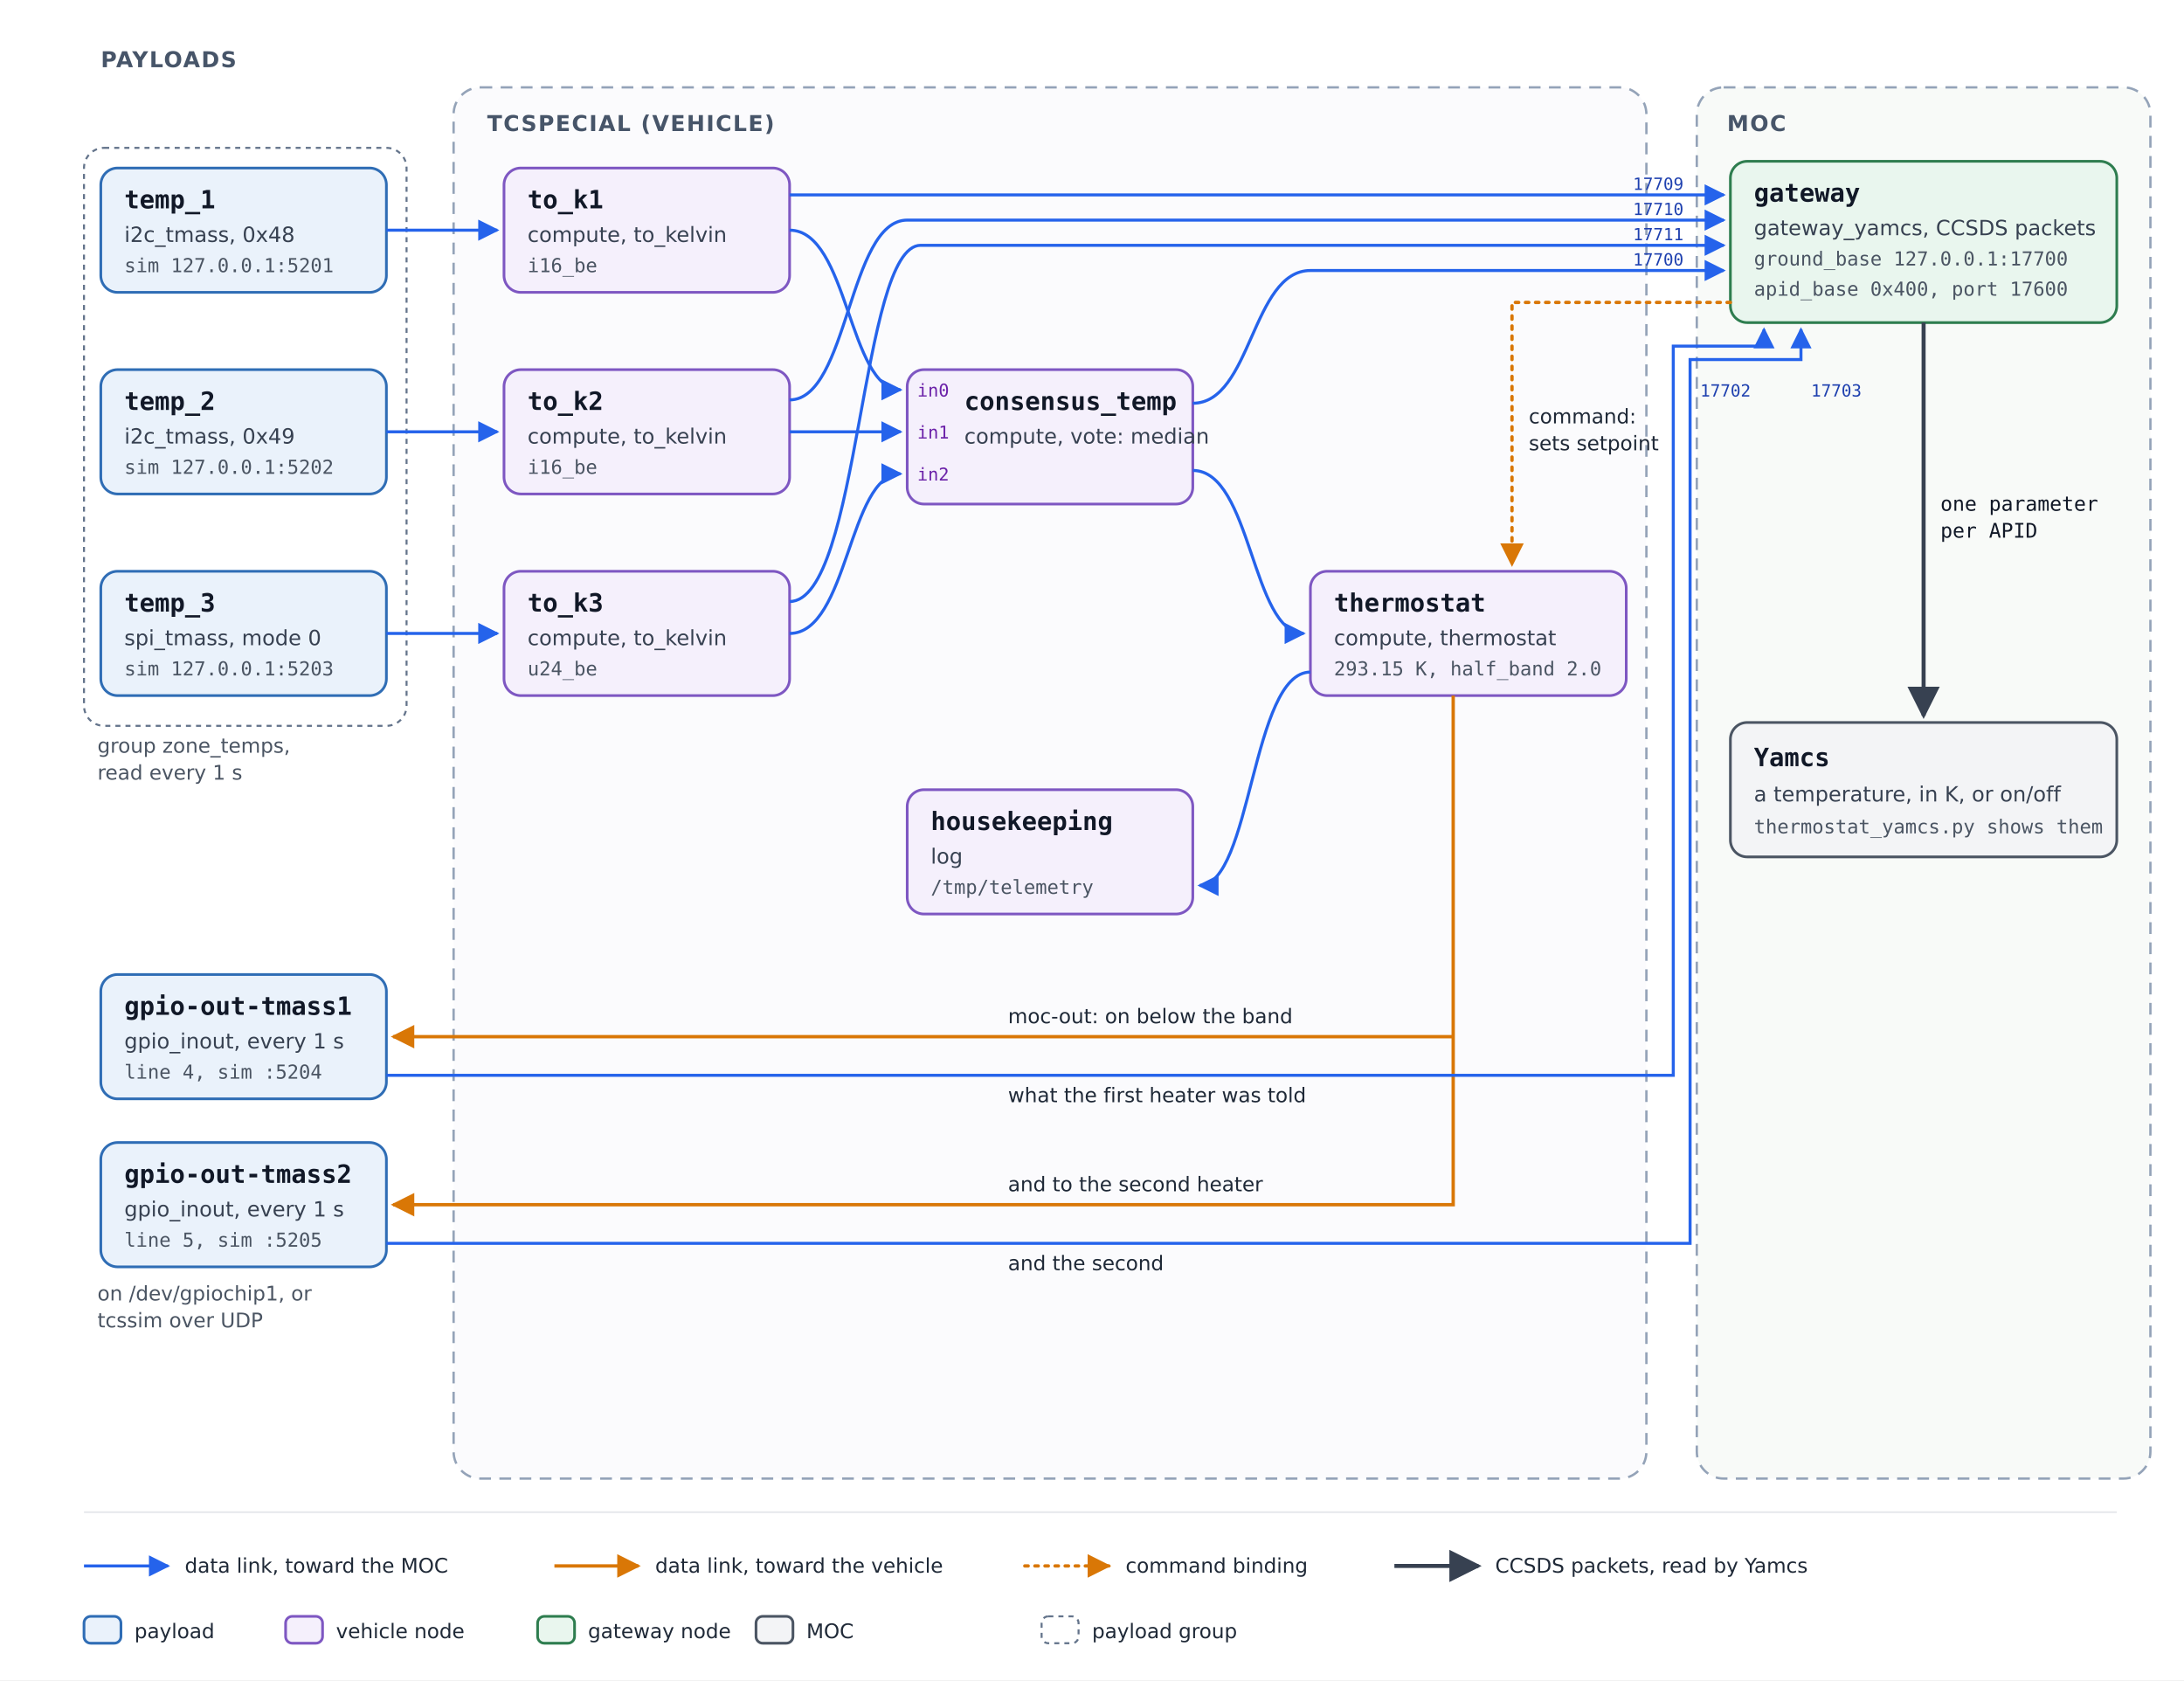
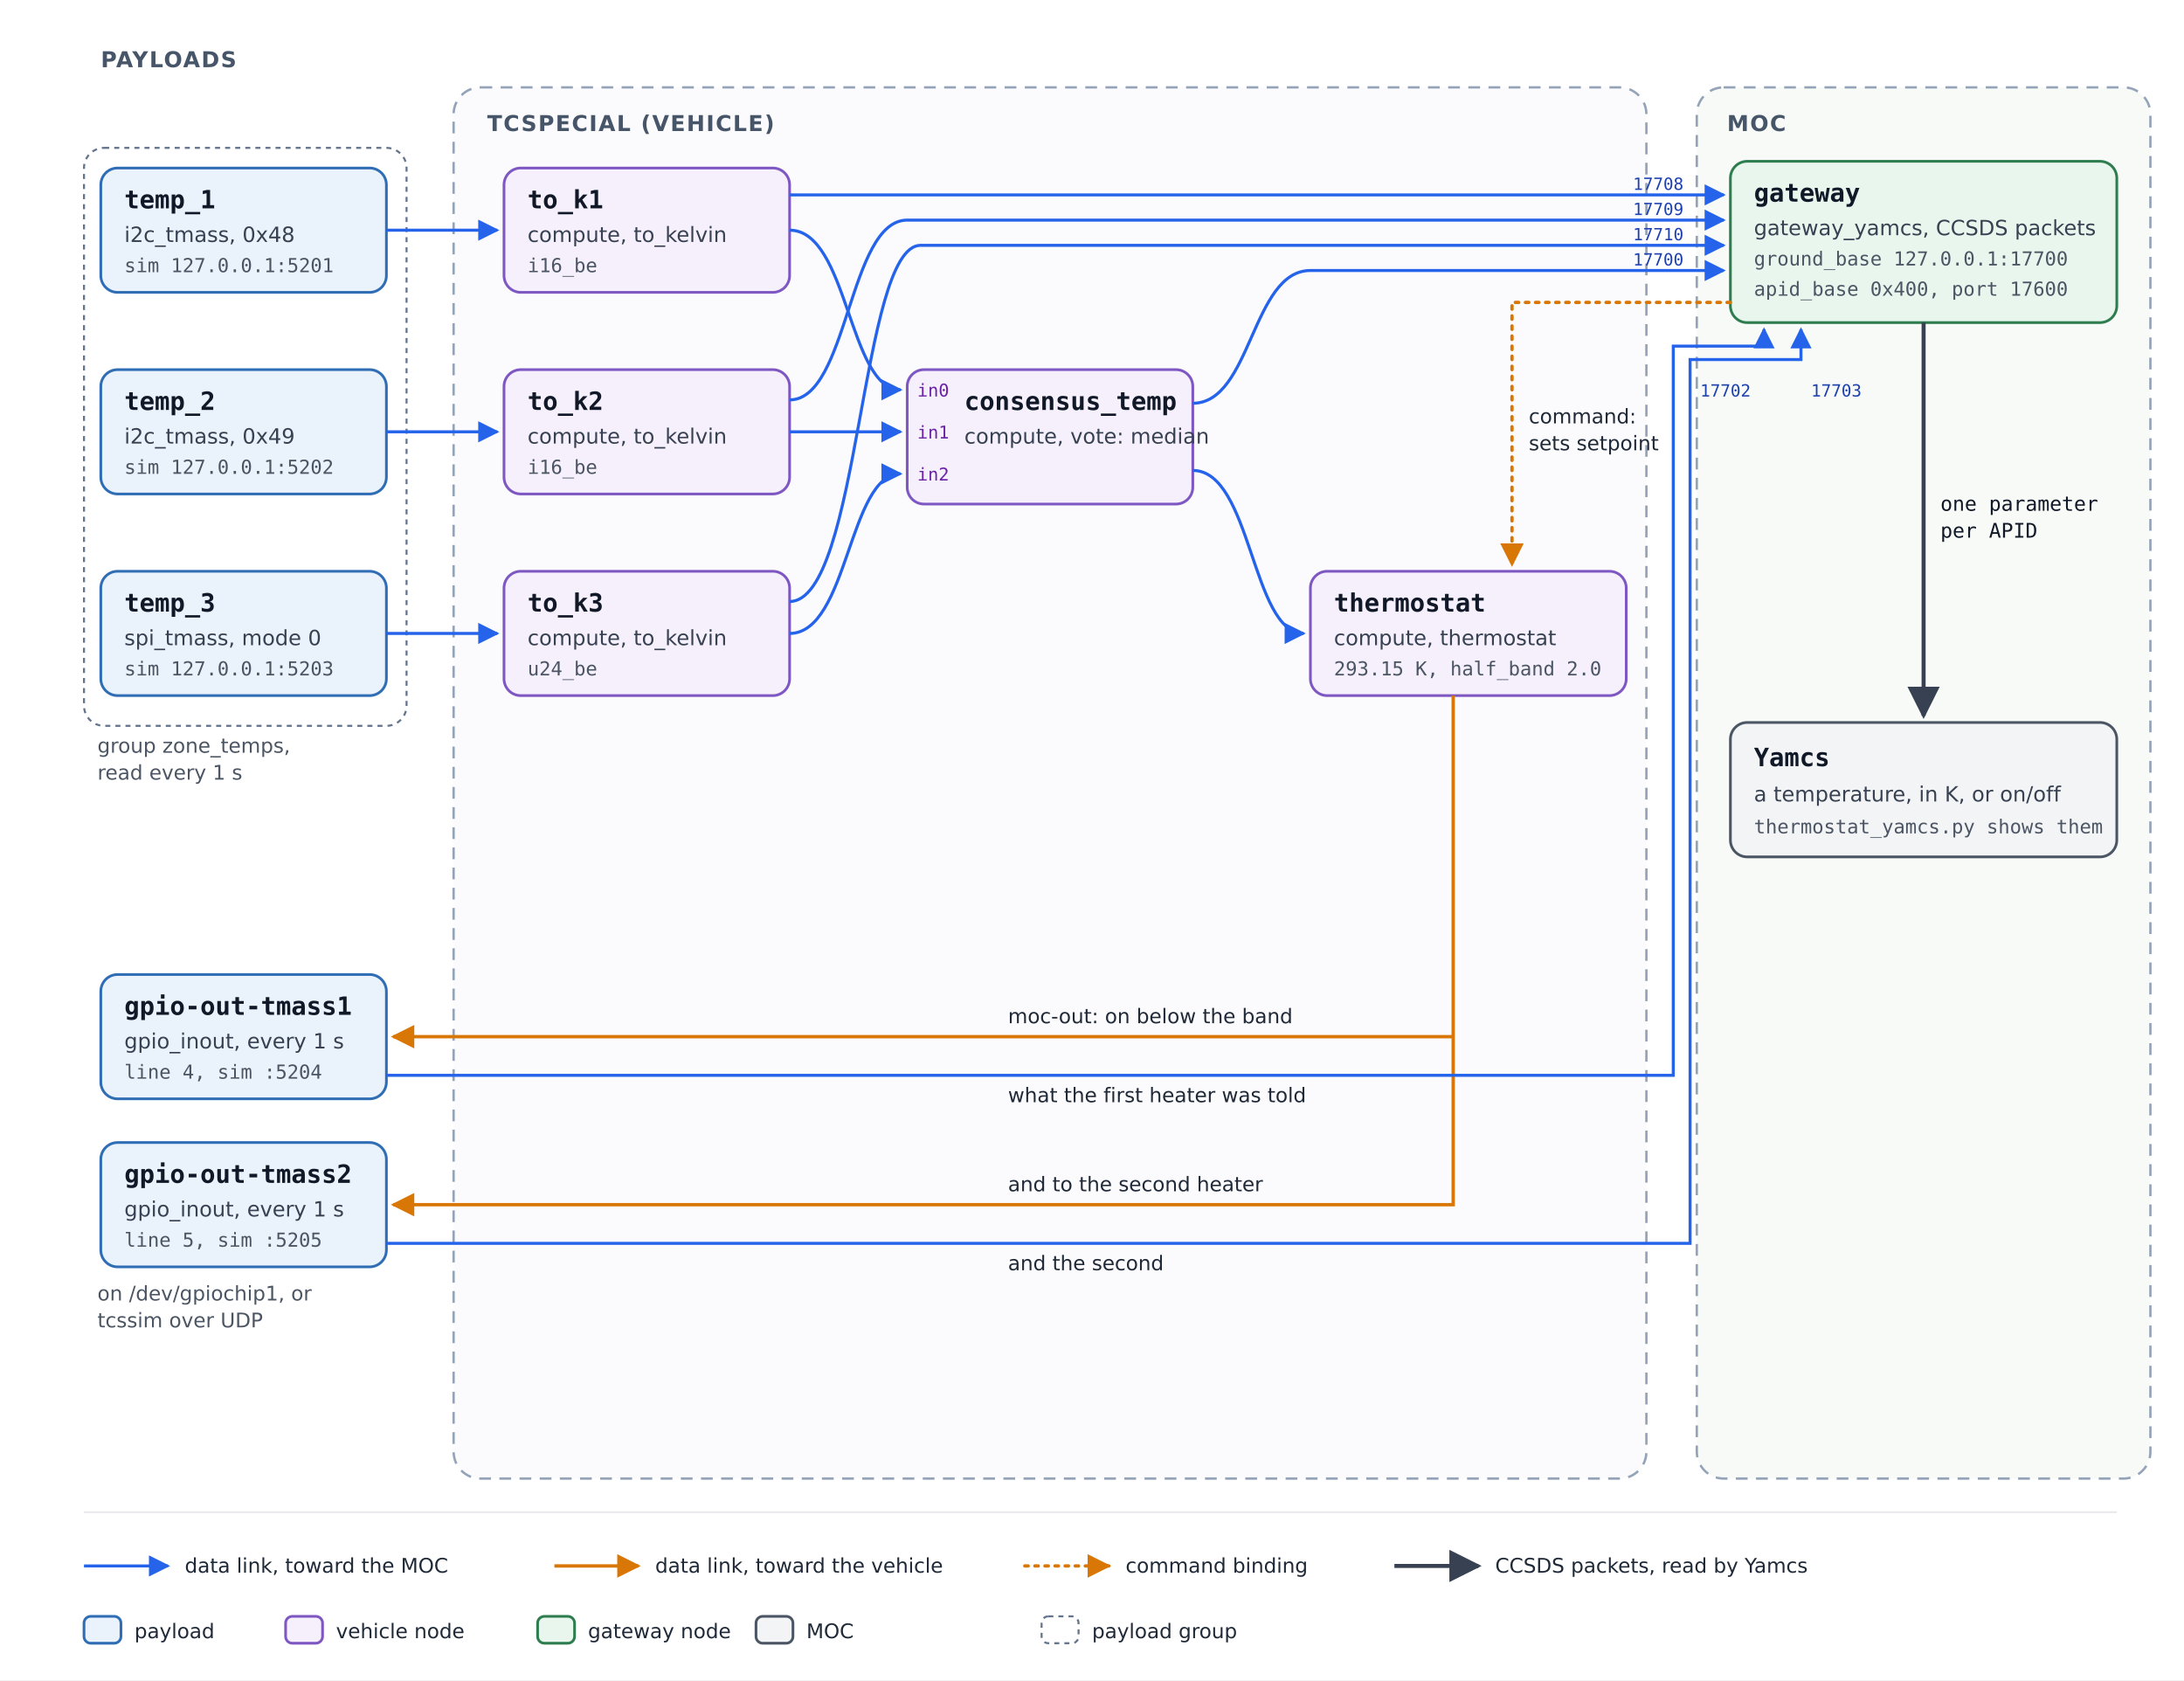
<svg xmlns="http://www.w3.org/2000/svg" width="1300" height="1000" viewBox="0 0 1300 1000" role="img" aria-labelledby="title desc">
  <defs>
    <style>
      text { font-family: "DejaVu Sans", Helvetica, Arial, sans-serif; fill: #111827; }
      .name { font-family: "DejaVu Sans Mono", Menlo, Consolas, monospace; font-size: 15px; font-weight: bold; }
      .kind { font-size: 12.5px; fill: #374151; }
      .detail { font-family: "DejaVu Sans Mono", Menlo, Consolas, monospace; font-size: 11.5px; fill: #4b5563; }
      .port { font-family: "DejaVu Sans Mono", Menlo, Consolas, monospace; font-size: 10.5px; fill: #6b21a8; }
      .heading { font-size: 13px; font-weight: bold; fill: #475569; letter-spacing: 0.06em; }
      .label { font-size: 12px; fill: #1f2937; }
      .note { font-size: 12px; fill: #4b5563; }
      .payload { fill: #eaf2fb; stroke: #2f6db5; stroke-width: 1.6; }
      .vehicle { fill: #f5f0fc; stroke: #7e57c2; stroke-width: 1.6; }
      .gateway { fill: #e9f6ee; stroke: #2e7d4f; stroke-width: 1.6; }
      .ground { fill: #f3f4f6; stroke: #4b5563; stroke-width: 1.6; }
      .groundside { fill: #f8faf8; stroke: #94a3b8; stroke-width: 1.4; stroke-dasharray: 7 5; }
      .call { fill: none; stroke: #374151; stroke-width: 2.4; }
      .code { font-family: "DejaVu Sans Mono", Menlo, Consolas, monospace; font-size: 12px; fill: #111827; }
      .portno { font-family: "DejaVu Sans Mono", Menlo, Consolas, monospace; font-size: 10px; fill: #1e40af; }
      .boundary { fill: #fbfbfd; stroke: #94a3b8; stroke-width: 1.4; stroke-dasharray: 7 5; }
      .group { fill: none; stroke: #64748b; stroke-width: 1.2; stroke-dasharray: 3 3; }
      .groundward { fill: none; stroke: #2563eb; stroke-width: 1.8; }
      .vehicleward { fill: none; stroke: #d97706; stroke-width: 2; }
      .command { fill: none; stroke: #d97706; stroke-width: 2; stroke-dasharray: 2 4; stroke-linecap: round; }
    </style>
    <marker id="arrow-blue" viewBox="0 0 10 10" refX="9" refY="5" markerWidth="7" markerHeight="7" orient="auto-start-reverse">
      <path d="M0,0 L10,5 L0,10 z" fill="#2563eb" />
    </marker>
    <marker id="arrow-orange" viewBox="0 0 10 10" refX="9" refY="5" markerWidth="7" markerHeight="7" orient="auto-start-reverse">
      <path d="M0,0 L10,5 L0,10 z" fill="#d97706" />
    </marker>
    <marker id="arrow-call" viewBox="0 0 10 10" refX="9" refY="5" markerWidth="8" markerHeight="8" orient="auto-start-reverse">
      <path d="M0,0 L10,5 L0,10 z" fill="#374151" />
    </marker>
  </defs>
  <rect width="1300" height="1000" fill="#ffffff" />
  <text class="heading" x="60" y="40">PAYLOADS</text>
  <rect class="boundary" x="270" y="52" width="710" height="828" rx="16" />
  <text class="heading" x="290" y="78">TCSPECIAL (VEHICLE)</text>
  <rect class="group" x="50" y="88" width="192" height="344" rx="12" />
  <text class="note" x="58" y="448">group zone_temps,</text>
  <text class="note" x="58" y="464">read every 1 s</text>
  <rect class="payload" x="60" y="100" width="170" height="74" rx="10" />
  <text class="name" x="74" y="124">temp_1</text>
  <text class="kind" x="74" y="144">i2c_tmass, 0x48</text>
  <text class="detail" x="74" y="162">sim 127.0.0.1:5201</text>
  <rect class="payload" x="60" y="220" width="170" height="74" rx="10" />
  <text class="name" x="74" y="244">temp_2</text>
  <text class="kind" x="74" y="264">i2c_tmass, 0x49</text>
  <text class="detail" x="74" y="282">sim 127.0.0.1:5202</text>
  <rect class="payload" x="60" y="340" width="170" height="74" rx="10" />
  <text class="name" x="74" y="364">temp_3</text>
  <text class="kind" x="74" y="384">spi_tmass, mode 0</text>
  <text class="detail" x="74" y="402">sim 127.0.0.1:5203</text>
  <rect class="payload" x="60" y="580" width="170" height="74" rx="10" />
  <text class="name" x="74" y="604">gpio-out-tmass1</text>
  <text class="kind" x="74" y="624">gpio_inout, every 1 s</text>
  <text class="detail" x="74" y="642">line 4, sim :5204</text>
  <rect class="payload" x="60" y="680" width="170" height="74" rx="10" />
  <text class="name" x="74" y="704">gpio-out-tmass2</text>
  <text class="kind" x="74" y="724">gpio_inout, every 1 s</text>
  <text class="detail" x="74" y="742">line 5, sim :5205</text>
  <text class="note" x="58" y="774">on /dev/gpiochip1, or</text>
  <text class="note" x="58" y="790">tcssim over UDP</text>
  <rect class="vehicle" x="300" y="100" width="170" height="74" rx="10" />
  <text class="name" x="314" y="124">to_k1</text>
  <text class="kind" x="314" y="144">compute, to_kelvin</text>
  <text class="detail" x="314" y="162">i16_be</text>
  <rect class="vehicle" x="300" y="220" width="170" height="74" rx="10" />
  <text class="name" x="314" y="244">to_k2</text>
  <text class="kind" x="314" y="264">compute, to_kelvin</text>
  <text class="detail" x="314" y="282">i16_be</text>
  <rect class="vehicle" x="300" y="340" width="170" height="74" rx="10" />
  <text class="name" x="314" y="364">to_k3</text>
  <text class="kind" x="314" y="384">compute, to_kelvin</text>
  <text class="detail" x="314" y="402">u24_be</text>
  <rect class="vehicle" x="540" y="220" width="170" height="80" rx="10" />
  <text class="name" x="574" y="244">consensus_temp</text>
  <text class="kind" x="574" y="264">compute, vote: median</text>
  <text class="port" x="546" y="236">in0</text>
  <text class="port" x="546" y="261">in1</text>
  <text class="port" x="546" y="286">in2</text>
-   <rect class="vehicle" x="540" y="470" width="170" height="74" rx="10" />
-   <text class="name" x="554" y="494">housekeeping</text>
-   <text class="kind" x="554" y="514">log</text>
-   <text class="detail" x="554" y="532">/tmp/telemetry</text>
  <rect class="vehicle" x="780" y="340" width="188" height="74" rx="10" />
  <text class="name" x="794" y="364">thermostat</text>
  <text class="kind" x="794" y="384">compute, thermostat</text>
  <text class="detail" x="794" y="402">293.15 K, half_band 2.0</text>
  <rect class="groundside" x="1010" y="52" width="270" height="828" rx="16" />
  <text class="heading" x="1028" y="78">MOC</text>
  <rect class="gateway" x="1030" y="96" width="230" height="96" rx="10" />
  <text class="name" x="1044" y="120">gateway</text>
  <text class="kind" x="1044" y="140">gateway_yamcs, CCSDS packets</text>
  <text class="detail" x="1044" y="158">ground_base 127.0.0.1:17700</text>
  <text class="detail" x="1044" y="176">apid_base 0x400, port 17600</text>
  <rect class="ground" x="1030" y="430" width="230" height="80" rx="10" />
  <text class="name" x="1044" y="456">Yamcs</text>
  <text class="kind" x="1044" y="477">a temperature, in K, or on/off</text>
  <text class="detail" x="1044" y="496">thermostat_yamcs.py shows them</text>
  <path class="groundward" d="M230,137 L296,137" marker-end="url(#arrow-blue)" />
  <path class="groundward" d="M230,257 L296,257" marker-end="url(#arrow-blue)" />
  <path class="groundward" d="M230,377 L296,377" marker-end="url(#arrow-blue)" />
  <path class="groundward" d="M470,116 L1026,116" marker-end="url(#arrow-blue)" />
  <path class="groundward" d="M470,238 C505,238 505,131 540,131 L1026,131" marker-end="url(#arrow-blue)" />
  <path class="groundward" d="M470,358 C512,358 512,146 548,146 L1026,146" marker-end="url(#arrow-blue)" />
  <path class="groundward" d="M470,137 C505,137 505,232 536,232" marker-end="url(#arrow-blue)" />
  <path class="groundward" d="M470,257 L536,257" marker-end="url(#arrow-blue)" />
  <path class="groundward" d="M470,377 C505,377 505,282 536,282" marker-end="url(#arrow-blue)" />
  <path class="groundward" d="M710,240 C745,240 745,161 780,161 L1026,161" marker-end="url(#arrow-blue)" />
  <path class="groundward" d="M710,280 C745,280 745,377 776,377" marker-end="url(#arrow-blue)" />
-   <path class="groundward" d="M780,400 C745,400 745,527 714,527" marker-end="url(#arrow-blue)" />
  <path class="vehicleward" d="M865,414 L865,717 L234,717" marker-end="url(#arrow-orange)" />
  <path class="vehicleward" d="M865,617 L234,617" marker-end="url(#arrow-orange)" />
  <text class="label" x="600" y="609">moc-out: on below the band</text>
  <text class="label" x="600" y="709">and to the second heater</text>
  <path class="groundward" d="M230,640 L996,640 L996,206 L1050,206 L1050,196" marker-end="url(#arrow-blue)" />
  <path class="groundward" d="M230,740 L1006,740 L1006,214 L1072,214 L1072,196" marker-end="url(#arrow-blue)" />
  <text class="label" x="600" y="656">what the first heater was told</text>
  <text class="label" x="600" y="756">and the second</text>
-   <text class="portno" x="972" y="113">17709</text>
-   <text class="portno" x="972" y="128">17710</text>
-   <text class="portno" x="972" y="143">17711</text>
+   <text class="portno" x="972" y="113">17708</text>
+   <text class="portno" x="972" y="128">17709</text>
+   <text class="portno" x="972" y="143">17710</text>
  <text class="portno" x="972" y="158">17700</text>
  <text class="portno" x="1012" y="236">17702</text>
  <text class="portno" x="1078" y="236">17703</text>
  <path class="command" d="M1030,180 L900,180 L900,336" marker-end="url(#arrow-orange)" />
  <text class="label" x="910" y="252">command:</text>
  <text class="label" x="910" y="268">sets setpoint</text>
  <path class="call" d="M1145,192 L1145,426" marker-end="url(#arrow-call)" />
  <text class="code" x="1155" y="304">one parameter</text>
  <text class="code" x="1155" y="320">per APID</text>
  <line x1="50" y1="900" x2="1260" y2="900" stroke="#e5e7eb" stroke-width="1" />
  <path class="groundward" d="M50,932 L100,932" marker-end="url(#arrow-blue)" />
  <text class="label" x="110" y="936">data link, toward the MOC</text>
  <path class="vehicleward" d="M330,932 L380,932" marker-end="url(#arrow-orange)" />
  <text class="label" x="390" y="936">data link, toward the vehicle</text>
  <path class="command" d="M610,932 L660,932" marker-end="url(#arrow-orange)" />
  <text class="label" x="670" y="936">command binding</text>
  <path class="call" d="M830,932 L880,932" marker-end="url(#arrow-call)" />
  <text class="label" x="890" y="936">CCSDS packets, read by Yamcs</text>
  <rect class="payload" x="50" y="962" width="22" height="16" rx="4" />
  <text class="label" x="80" y="975">payload</text>
  <rect class="vehicle" x="170" y="962" width="22" height="16" rx="4" />
  <text class="label" x="200" y="975">vehicle node</text>
  <rect class="gateway" x="320" y="962" width="22" height="16" rx="4" />
  <text class="label" x="350" y="975">gateway node</text>
  <rect class="ground" x="450" y="962" width="22" height="16" rx="4" />
  <text class="label" x="480" y="975">MOC</text>
  <rect class="group" x="620" y="962" width="22" height="16" rx="4" />
  <text class="label" x="650" y="975">payload group</text>
</svg>
